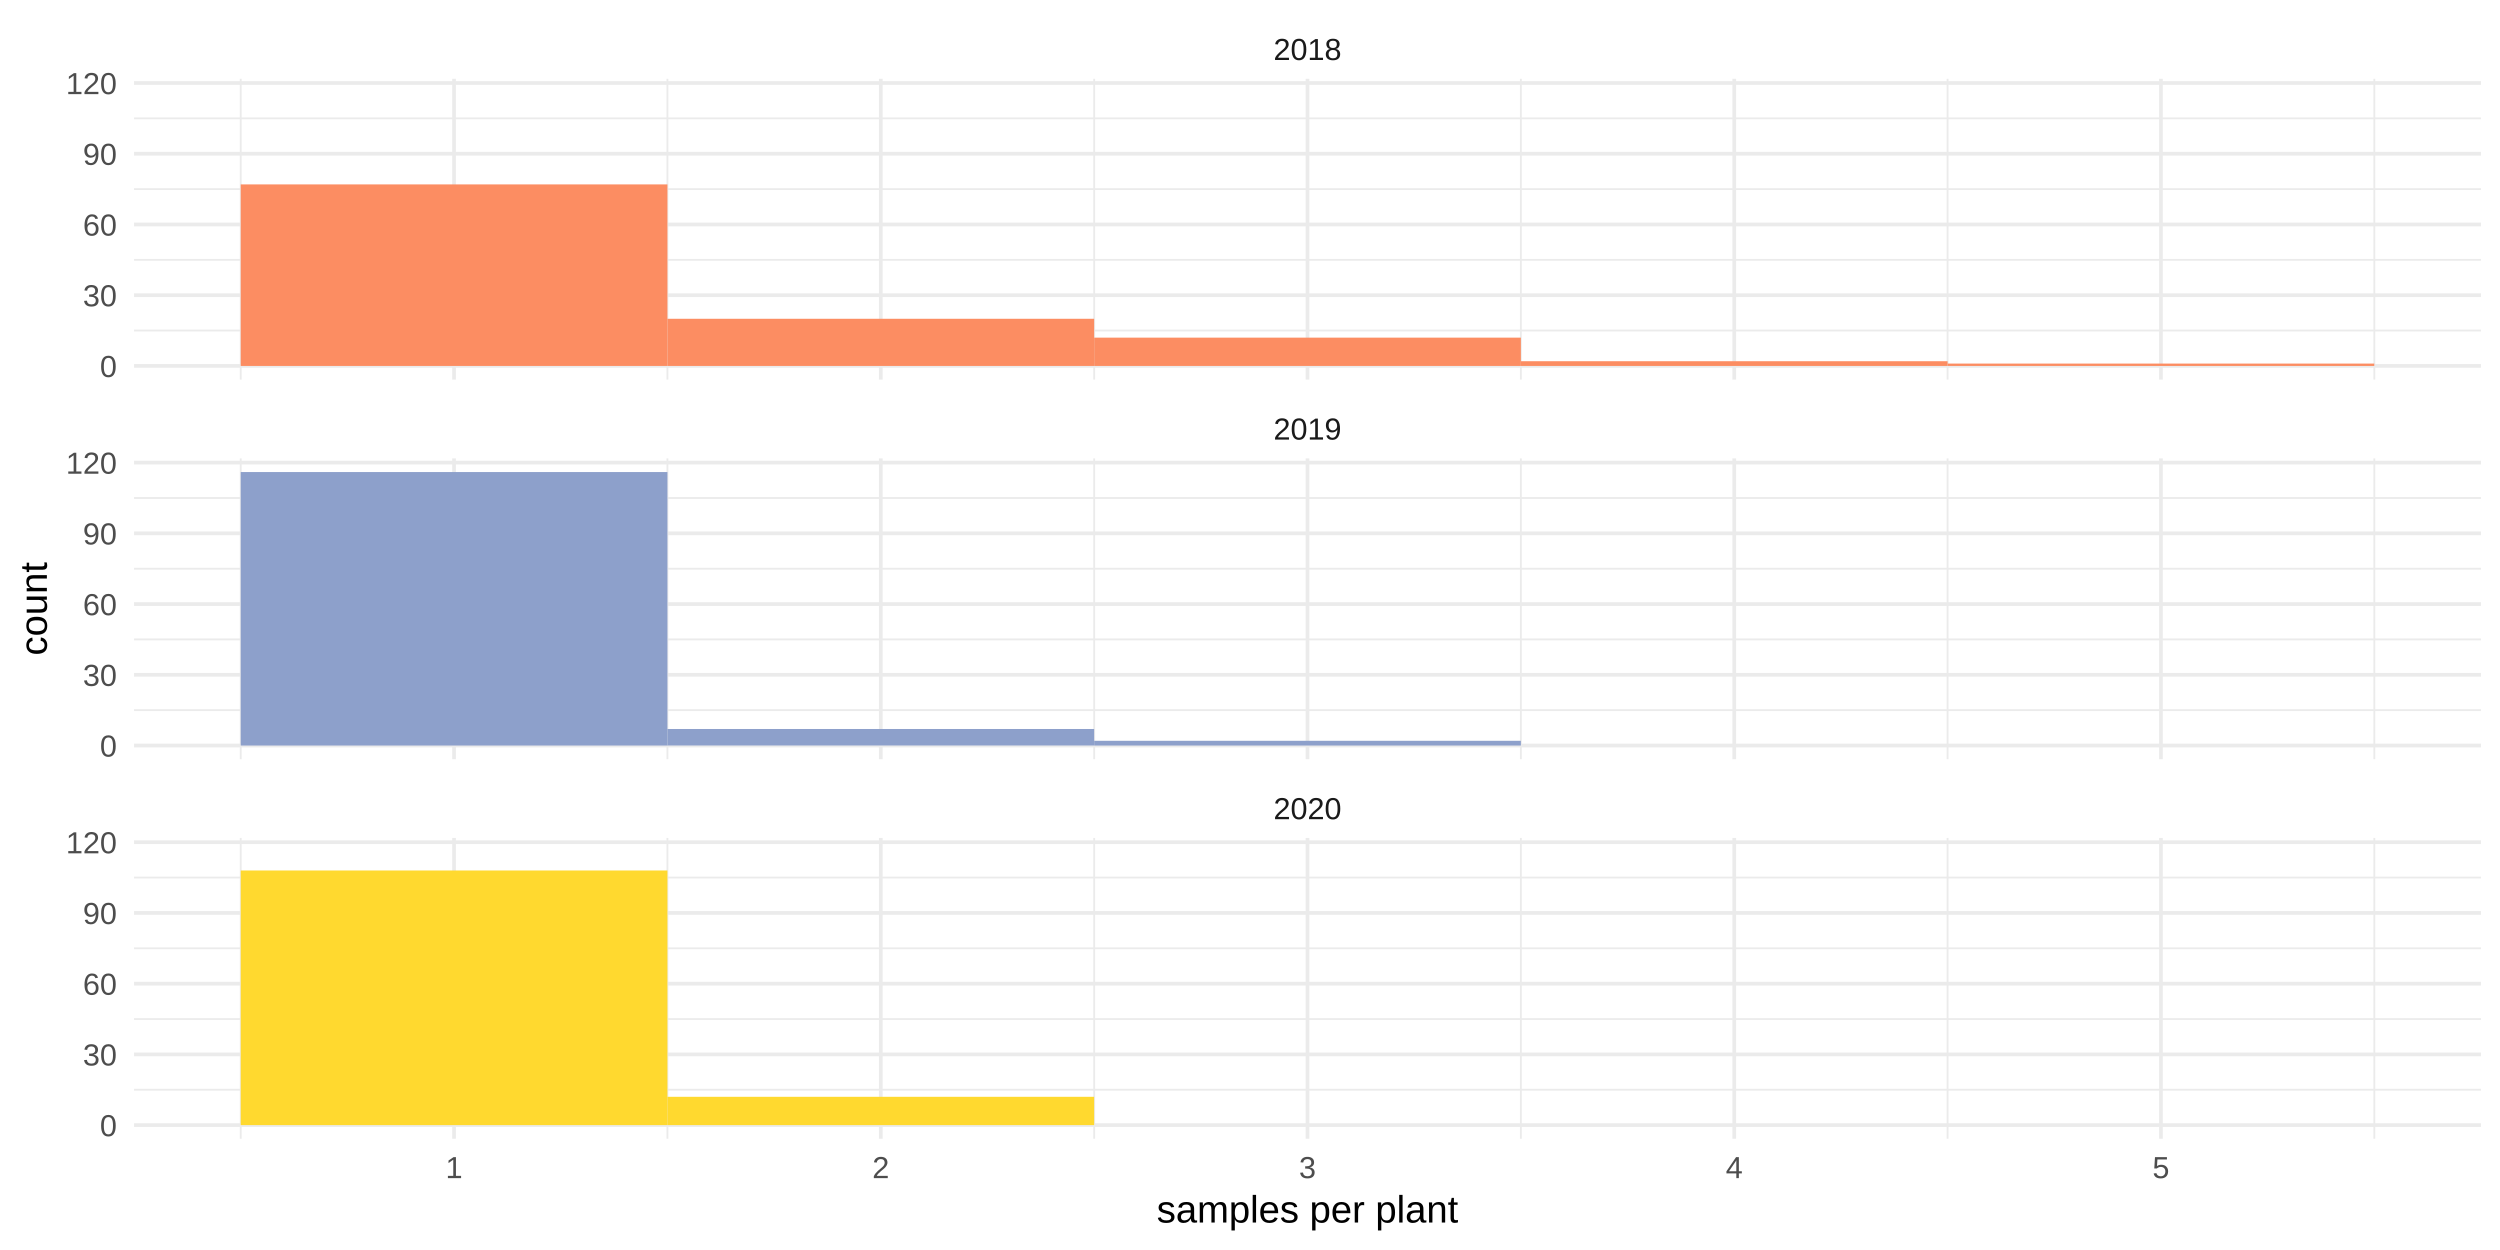
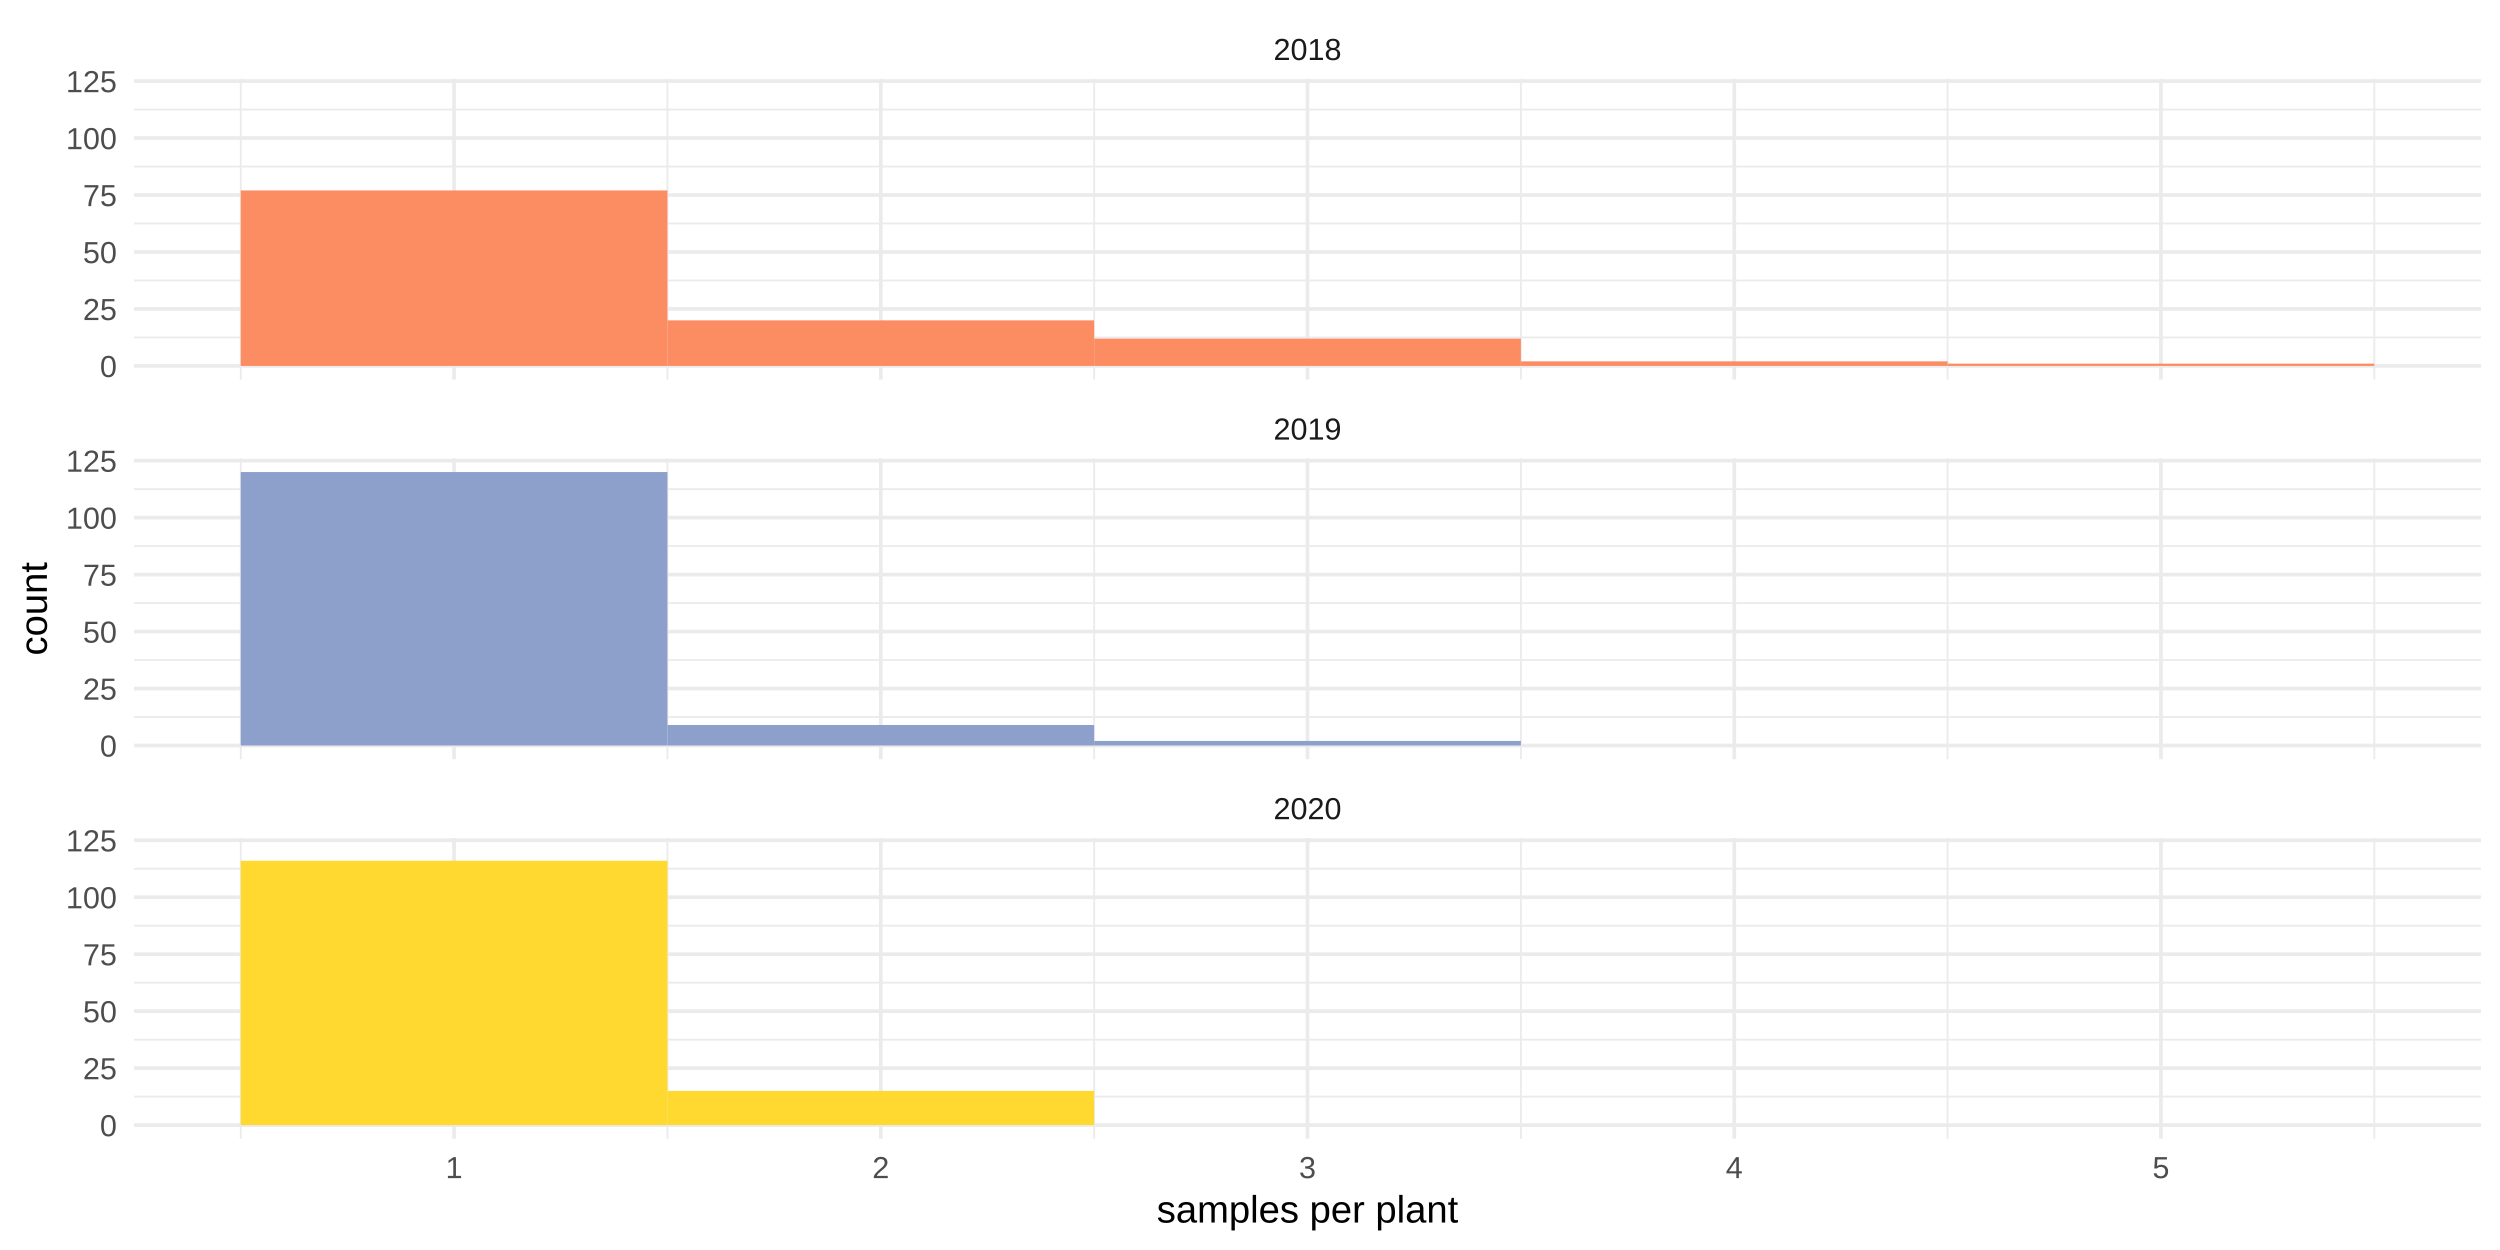
<svg xmlns="http://www.w3.org/2000/svg" class="svglite" width="720.00pt" height="360.00pt" viewBox="0 0 720.00 360.00">
  <defs>
    <style type="text/css">
    .svglite line, .svglite polyline, .svglite polygon, .svglite path, .svglite rect, .svglite circle {
      fill: none;
      stroke: #000000;
      stroke-linecap: round;
      stroke-linejoin: round;
      stroke-miterlimit: 10.00;
    }
    .svglite text {
      white-space: pre;
    }
  </style>
  </defs>
  <rect width="100%" height="100%" style="stroke: none; fill: #FFFFFF;" />
  <defs>
    <clipPath id="cpMC4wMHw3MjAuMDB8MC4wMHwzNjAuMDA=">
      <rect x="0.00" y="0.00" width="720.00" height="360.00" />
    </clipPath>
  </defs>
  <g clip-path="url(#cpMC4wMHw3MjAuMDB8MC4wMHwzNjAuMDA=)">
</g>
  <defs>
    <clipPath id="cpMzguNjB8NzE0LjUyfDIyLjY5fDEwOS4zMg==">
      <rect x="38.60" y="22.69" width="675.92" height="86.63" />
    </clipPath>
  </defs>
  <g clip-path="url(#cpMzguNjB8NzE0LjUyfDIyLjY5fDEwOS4zMg==)">
-     <polyline points="38.60,95.20 714.52,95.20 " style="stroke-width: 0.53; stroke: #EBEBEB; stroke-linecap: butt;" />
-     <polyline points="38.60,74.83 714.52,74.83 " style="stroke-width: 0.53; stroke: #EBEBEB; stroke-linecap: butt;" />
-     <polyline points="38.60,54.46 714.52,54.46 " style="stroke-width: 0.53; stroke: #EBEBEB; stroke-linecap: butt;" />
-     <polyline points="38.60,34.09 714.52,34.09 " style="stroke-width: 0.53; stroke: #EBEBEB; stroke-linecap: butt;" />
+     <polyline points="38.60,97.18 714.52,97.18 " style="stroke-width: 0.53; stroke: #EBEBEB; stroke-linecap: butt;" />
+     <polyline points="38.60,80.77 714.52,80.77 " style="stroke-width: 0.53; stroke: #EBEBEB; stroke-linecap: butt;" />
+     <polyline points="38.60,64.36 714.52,64.36 " style="stroke-width: 0.53; stroke: #EBEBEB; stroke-linecap: butt;" />
+     <polyline points="38.60,47.96 714.52,47.96 " style="stroke-width: 0.53; stroke: #EBEBEB; stroke-linecap: butt;" />
+     <polyline points="38.60,31.55 714.52,31.55 " style="stroke-width: 0.53; stroke: #EBEBEB; stroke-linecap: butt;" />
    <polyline points="69.33,109.32 69.33,22.69 " style="stroke-width: 0.53; stroke: #EBEBEB; stroke-linecap: butt;" />
    <polyline points="192.22,109.32 192.22,22.69 " style="stroke-width: 0.53; stroke: #EBEBEB; stroke-linecap: butt;" />
    <polyline points="315.12,109.32 315.12,22.69 " style="stroke-width: 0.53; stroke: #EBEBEB; stroke-linecap: butt;" />
    <polyline points="438.01,109.32 438.01,22.69 " style="stroke-width: 0.53; stroke: #EBEBEB; stroke-linecap: butt;" />
    <polyline points="560.90,109.32 560.90,22.69 " style="stroke-width: 0.53; stroke: #EBEBEB; stroke-linecap: butt;" />
    <polyline points="683.80,109.32 683.80,22.69 " style="stroke-width: 0.53; stroke: #EBEBEB; stroke-linecap: butt;" />
    <polyline points="38.60,105.38 714.52,105.38 " style="stroke-width: 1.07; stroke: #EBEBEB; stroke-linecap: butt;" />
-     <polyline points="38.60,85.02 714.52,85.02 " style="stroke-width: 1.07; stroke: #EBEBEB; stroke-linecap: butt;" />
-     <polyline points="38.60,64.65 714.52,64.65 " style="stroke-width: 1.07; stroke: #EBEBEB; stroke-linecap: butt;" />
-     <polyline points="38.60,44.28 714.52,44.28 " style="stroke-width: 1.07; stroke: #EBEBEB; stroke-linecap: butt;" />
-     <polyline points="38.60,23.91 714.52,23.91 " style="stroke-width: 1.07; stroke: #EBEBEB; stroke-linecap: butt;" />
+     <polyline points="38.60,88.98 714.52,88.98 " style="stroke-width: 1.07; stroke: #EBEBEB; stroke-linecap: butt;" />
+     <polyline points="38.60,72.57 714.52,72.57 " style="stroke-width: 1.07; stroke: #EBEBEB; stroke-linecap: butt;" />
+     <polyline points="38.60,56.16 714.52,56.16 " style="stroke-width: 1.07; stroke: #EBEBEB; stroke-linecap: butt;" />
+     <polyline points="38.60,39.75 714.52,39.75 " style="stroke-width: 1.07; stroke: #EBEBEB; stroke-linecap: butt;" />
+     <polyline points="38.60,23.34 714.52,23.34 " style="stroke-width: 1.07; stroke: #EBEBEB; stroke-linecap: butt;" />
    <polyline points="130.77,109.32 130.77,22.69 " style="stroke-width: 1.07; stroke: #EBEBEB; stroke-linecap: butt;" />
    <polyline points="253.67,109.32 253.67,22.69 " style="stroke-width: 1.07; stroke: #EBEBEB; stroke-linecap: butt;" />
    <polyline points="376.56,109.32 376.56,22.69 " style="stroke-width: 1.07; stroke: #EBEBEB; stroke-linecap: butt;" />
    <polyline points="499.46,109.32 499.46,22.69 " style="stroke-width: 1.07; stroke: #EBEBEB; stroke-linecap: butt;" />
    <polyline points="622.35,109.32 622.35,22.69 " style="stroke-width: 1.07; stroke: #EBEBEB; stroke-linecap: butt;" />
-     <rect x="69.33" y="53.11" width="122.89" height="52.28" style="stroke-width: 1.07; stroke: none; stroke-linecap: butt; stroke-linejoin: miter; fill: #FC8D62;" />
-     <rect x="192.22" y="91.81" width="122.89" height="13.58" style="stroke-width: 1.07; stroke: none; stroke-linecap: butt; stroke-linejoin: miter; fill: #FC8D62;" />
-     <rect x="315.12" y="97.24" width="122.89" height="8.15" style="stroke-width: 1.07; stroke: none; stroke-linecap: butt; stroke-linejoin: miter; fill: #FC8D62;" />
-     <rect x="438.01" y="104.03" width="122.89" height="1.36" style="stroke-width: 1.07; stroke: none; stroke-linecap: butt; stroke-linejoin: miter; fill: #FC8D62;" />
-     <rect x="560.90" y="104.71" width="122.89" height="0.68" style="stroke-width: 1.07; stroke: none; stroke-linecap: butt; stroke-linejoin: miter; fill: #FC8D62;" />
+     <rect x="69.33" y="54.85" width="122.89" height="50.54" style="stroke-width: 1.07; stroke: none; stroke-linecap: butt; stroke-linejoin: miter; fill: #FC8D62;" />
+     <rect x="192.22" y="92.26" width="122.89" height="13.13" style="stroke-width: 1.07; stroke: none; stroke-linecap: butt; stroke-linejoin: miter; fill: #FC8D62;" />
+     <rect x="315.12" y="97.51" width="122.89" height="7.88" style="stroke-width: 1.07; stroke: none; stroke-linecap: butt; stroke-linejoin: miter; fill: #FC8D62;" />
+     <rect x="438.01" y="104.07" width="122.89" height="1.31" style="stroke-width: 1.07; stroke: none; stroke-linecap: butt; stroke-linejoin: miter; fill: #FC8D62;" />
+     <rect x="560.90" y="104.73" width="122.89" height="0.66" style="stroke-width: 1.07; stroke: none; stroke-linecap: butt; stroke-linejoin: miter; fill: #FC8D62;" />
  </g>
  <g clip-path="url(#cpMC4wMHw3MjAuMDB8MC4wMHwzNjAuMDA=)">
</g>
  <defs>
    <clipPath id="cpMzguNjB8NzE0LjUyfDEzMi4wMXwyMTguNjQ=">
      <rect x="38.60" y="132.01" width="675.92" height="86.63" />
    </clipPath>
  </defs>
  <g clip-path="url(#cpMzguNjB8NzE0LjUyfDEzMi4wMXwyMTguNjQ=)">
-     <polyline points="38.60,204.52 714.52,204.52 " style="stroke-width: 0.53; stroke: #EBEBEB; stroke-linecap: butt;" />
-     <polyline points="38.60,184.15 714.52,184.15 " style="stroke-width: 0.53; stroke: #EBEBEB; stroke-linecap: butt;" />
-     <polyline points="38.60,163.79 714.52,163.79 " style="stroke-width: 0.53; stroke: #EBEBEB; stroke-linecap: butt;" />
-     <polyline points="38.60,143.42 714.52,143.42 " style="stroke-width: 0.53; stroke: #EBEBEB; stroke-linecap: butt;" />
+     <polyline points="38.60,206.50 714.52,206.50 " style="stroke-width: 0.53; stroke: #EBEBEB; stroke-linecap: butt;" />
+     <polyline points="38.60,190.09 714.52,190.09 " style="stroke-width: 0.53; stroke: #EBEBEB; stroke-linecap: butt;" />
+     <polyline points="38.60,173.69 714.52,173.69 " style="stroke-width: 0.53; stroke: #EBEBEB; stroke-linecap: butt;" />
+     <polyline points="38.60,157.28 714.52,157.28 " style="stroke-width: 0.53; stroke: #EBEBEB; stroke-linecap: butt;" />
+     <polyline points="38.60,140.87 714.52,140.87 " style="stroke-width: 0.53; stroke: #EBEBEB; stroke-linecap: butt;" />
    <polyline points="69.33,218.64 69.33,132.01 " style="stroke-width: 0.53; stroke: #EBEBEB; stroke-linecap: butt;" />
    <polyline points="192.22,218.64 192.22,132.01 " style="stroke-width: 0.53; stroke: #EBEBEB; stroke-linecap: butt;" />
    <polyline points="315.12,218.64 315.12,132.01 " style="stroke-width: 0.53; stroke: #EBEBEB; stroke-linecap: butt;" />
    <polyline points="438.01,218.64 438.01,132.01 " style="stroke-width: 0.53; stroke: #EBEBEB; stroke-linecap: butt;" />
    <polyline points="560.90,218.64 560.90,132.01 " style="stroke-width: 0.53; stroke: #EBEBEB; stroke-linecap: butt;" />
    <polyline points="683.80,218.64 683.80,132.01 " style="stroke-width: 0.53; stroke: #EBEBEB; stroke-linecap: butt;" />
    <polyline points="38.60,214.71 714.52,214.71 " style="stroke-width: 1.07; stroke: #EBEBEB; stroke-linecap: butt;" />
-     <polyline points="38.60,194.34 714.52,194.34 " style="stroke-width: 1.07; stroke: #EBEBEB; stroke-linecap: butt;" />
-     <polyline points="38.60,173.97 714.52,173.97 " style="stroke-width: 1.07; stroke: #EBEBEB; stroke-linecap: butt;" />
-     <polyline points="38.60,153.60 714.52,153.60 " style="stroke-width: 1.07; stroke: #EBEBEB; stroke-linecap: butt;" />
-     <polyline points="38.60,133.23 714.52,133.23 " style="stroke-width: 1.07; stroke: #EBEBEB; stroke-linecap: butt;" />
+     <polyline points="38.60,198.30 714.52,198.30 " style="stroke-width: 1.07; stroke: #EBEBEB; stroke-linecap: butt;" />
+     <polyline points="38.60,181.89 714.52,181.89 " style="stroke-width: 1.07; stroke: #EBEBEB; stroke-linecap: butt;" />
+     <polyline points="38.60,165.48 714.52,165.48 " style="stroke-width: 1.07; stroke: #EBEBEB; stroke-linecap: butt;" />
+     <polyline points="38.60,149.07 714.52,149.07 " style="stroke-width: 1.07; stroke: #EBEBEB; stroke-linecap: butt;" />
+     <polyline points="38.60,132.67 714.52,132.67 " style="stroke-width: 1.07; stroke: #EBEBEB; stroke-linecap: butt;" />
    <polyline points="130.77,218.64 130.77,132.01 " style="stroke-width: 1.07; stroke: #EBEBEB; stroke-linecap: butt;" />
    <polyline points="253.67,218.64 253.67,132.01 " style="stroke-width: 1.07; stroke: #EBEBEB; stroke-linecap: butt;" />
    <polyline points="376.56,218.64 376.56,132.01 " style="stroke-width: 1.07; stroke: #EBEBEB; stroke-linecap: butt;" />
    <polyline points="499.46,218.64 499.46,132.01 " style="stroke-width: 1.07; stroke: #EBEBEB; stroke-linecap: butt;" />
    <polyline points="622.35,218.64 622.35,132.01 " style="stroke-width: 1.07; stroke: #EBEBEB; stroke-linecap: butt;" />
    <rect x="69.33" y="135.95" width="122.89" height="78.76" style="stroke-width: 1.07; stroke: none; stroke-linecap: butt; stroke-linejoin: miter; fill: #8DA0CB;" />
-     <rect x="192.22" y="209.95" width="122.89" height="4.75" style="stroke-width: 1.07; stroke: none; stroke-linecap: butt; stroke-linejoin: miter; fill: #8DA0CB;" />
-     <rect x="315.12" y="213.35" width="122.89" height="1.36" style="stroke-width: 1.07; stroke: none; stroke-linecap: butt; stroke-linejoin: miter; fill: #8DA0CB;" />
+     <rect x="192.22" y="208.80" width="122.89" height="5.91" style="stroke-width: 1.07; stroke: none; stroke-linecap: butt; stroke-linejoin: miter; fill: #8DA0CB;" />
+     <rect x="315.12" y="213.39" width="122.89" height="1.31" style="stroke-width: 1.07; stroke: none; stroke-linecap: butt; stroke-linejoin: miter; fill: #8DA0CB;" />
    <rect x="438.01" y="214.71" width="122.89" height="0.00" style="stroke-width: 1.07; stroke: none; stroke-linecap: butt; stroke-linejoin: miter; fill: #8DA0CB;" />
    <rect x="560.90" y="214.71" width="122.89" height="0.00" style="stroke-width: 1.07; stroke: none; stroke-linecap: butt; stroke-linejoin: miter; fill: #8DA0CB;" />
  </g>
  <g clip-path="url(#cpMC4wMHw3MjAuMDB8MC4wMHwzNjAuMDA=)">
</g>
  <defs>
    <clipPath id="cpMzguNjB8NzE0LjUyfDI0MS4zM3wzMjcuOTc=">
      <rect x="38.60" y="241.33" width="675.92" height="86.63" />
    </clipPath>
  </defs>
  <g clip-path="url(#cpMzguNjB8NzE0LjUyfDI0MS4zM3wzMjcuOTc=)">
-     <polyline points="38.60,313.84 714.52,313.84 " style="stroke-width: 0.53; stroke: #EBEBEB; stroke-linecap: butt;" />
-     <polyline points="38.60,293.48 714.52,293.48 " style="stroke-width: 0.53; stroke: #EBEBEB; stroke-linecap: butt;" />
-     <polyline points="38.60,273.11 714.52,273.11 " style="stroke-width: 0.53; stroke: #EBEBEB; stroke-linecap: butt;" />
-     <polyline points="38.60,252.74 714.52,252.74 " style="stroke-width: 0.53; stroke: #EBEBEB; stroke-linecap: butt;" />
+     <polyline points="38.60,315.82 714.52,315.82 " style="stroke-width: 0.53; stroke: #EBEBEB; stroke-linecap: butt;" />
+     <polyline points="38.60,299.42 714.52,299.42 " style="stroke-width: 0.53; stroke: #EBEBEB; stroke-linecap: butt;" />
+     <polyline points="38.60,283.01 714.52,283.01 " style="stroke-width: 0.53; stroke: #EBEBEB; stroke-linecap: butt;" />
+     <polyline points="38.60,266.60 714.52,266.60 " style="stroke-width: 0.53; stroke: #EBEBEB; stroke-linecap: butt;" />
+     <polyline points="38.60,250.19 714.52,250.19 " style="stroke-width: 0.53; stroke: #EBEBEB; stroke-linecap: butt;" />
    <polyline points="69.33,327.97 69.33,241.33 " style="stroke-width: 0.53; stroke: #EBEBEB; stroke-linecap: butt;" />
    <polyline points="192.22,327.97 192.22,241.33 " style="stroke-width: 0.53; stroke: #EBEBEB; stroke-linecap: butt;" />
    <polyline points="315.12,327.97 315.12,241.33 " style="stroke-width: 0.53; stroke: #EBEBEB; stroke-linecap: butt;" />
    <polyline points="438.01,327.97 438.01,241.33 " style="stroke-width: 0.53; stroke: #EBEBEB; stroke-linecap: butt;" />
    <polyline points="560.90,327.97 560.90,241.33 " style="stroke-width: 0.53; stroke: #EBEBEB; stroke-linecap: butt;" />
    <polyline points="683.80,327.97 683.80,241.33 " style="stroke-width: 0.53; stroke: #EBEBEB; stroke-linecap: butt;" />
    <polyline points="38.60,324.03 714.52,324.03 " style="stroke-width: 1.07; stroke: #EBEBEB; stroke-linecap: butt;" />
-     <polyline points="38.60,303.66 714.52,303.66 " style="stroke-width: 1.07; stroke: #EBEBEB; stroke-linecap: butt;" />
-     <polyline points="38.60,283.29 714.52,283.29 " style="stroke-width: 1.07; stroke: #EBEBEB; stroke-linecap: butt;" />
-     <polyline points="38.60,262.92 714.52,262.92 " style="stroke-width: 1.07; stroke: #EBEBEB; stroke-linecap: butt;" />
-     <polyline points="38.60,242.56 714.52,242.56 " style="stroke-width: 1.07; stroke: #EBEBEB; stroke-linecap: butt;" />
+     <polyline points="38.60,307.62 714.52,307.62 " style="stroke-width: 1.07; stroke: #EBEBEB; stroke-linecap: butt;" />
+     <polyline points="38.60,291.21 714.52,291.21 " style="stroke-width: 1.07; stroke: #EBEBEB; stroke-linecap: butt;" />
+     <polyline points="38.60,274.80 714.52,274.80 " style="stroke-width: 1.07; stroke: #EBEBEB; stroke-linecap: butt;" />
+     <polyline points="38.60,258.40 714.52,258.40 " style="stroke-width: 1.07; stroke: #EBEBEB; stroke-linecap: butt;" />
+     <polyline points="38.60,241.99 714.52,241.99 " style="stroke-width: 1.07; stroke: #EBEBEB; stroke-linecap: butt;" />
    <polyline points="130.77,327.97 130.77,241.33 " style="stroke-width: 1.07; stroke: #EBEBEB; stroke-linecap: butt;" />
    <polyline points="253.67,327.97 253.67,241.33 " style="stroke-width: 1.07; stroke: #EBEBEB; stroke-linecap: butt;" />
    <polyline points="376.56,327.97 376.56,241.33 " style="stroke-width: 1.07; stroke: #EBEBEB; stroke-linecap: butt;" />
    <polyline points="499.46,327.97 499.46,241.33 " style="stroke-width: 1.07; stroke: #EBEBEB; stroke-linecap: butt;" />
    <polyline points="622.35,327.97 622.35,241.33 " style="stroke-width: 1.07; stroke: #EBEBEB; stroke-linecap: butt;" />
-     <rect x="69.33" y="250.70" width="122.89" height="73.33" style="stroke-width: 1.07; stroke: none; stroke-linecap: butt; stroke-linejoin: miter; fill: #FFD92F;" />
-     <rect x="192.22" y="315.88" width="122.89" height="8.15" style="stroke-width: 1.07; stroke: none; stroke-linecap: butt; stroke-linejoin: miter; fill: #FFD92F;" />
+     <rect x="69.33" y="247.90" width="122.89" height="76.13" style="stroke-width: 1.07; stroke: none; stroke-linecap: butt; stroke-linejoin: miter; fill: #FFD92F;" />
+     <rect x="192.22" y="314.18" width="122.89" height="9.84" style="stroke-width: 1.07; stroke: none; stroke-linecap: butt; stroke-linejoin: miter; fill: #FFD92F;" />
    <rect x="315.12" y="324.03" width="122.89" height="0.00" style="stroke-width: 1.07; stroke: none; stroke-linecap: butt; stroke-linejoin: miter; fill: #FFD92F;" />
    <rect x="438.01" y="324.03" width="122.89" height="0.00" style="stroke-width: 1.07; stroke: none; stroke-linecap: butt; stroke-linejoin: miter; fill: #FFD92F;" />
    <rect x="560.90" y="324.03" width="122.89" height="0.00" style="stroke-width: 1.07; stroke: none; stroke-linecap: butt; stroke-linejoin: miter; fill: #FFD92F;" />
  </g>
  <g clip-path="url(#cpMC4wMHw3MjAuMDB8MC4wMHwzNjAuMDA=)">
</g>
  <defs>
    <clipPath id="cpMzguNjB8NzE0LjUyfDIyNC4xMnwyNDEuMzM=">
      <rect x="38.60" y="224.12" width="675.92" height="17.21" />
    </clipPath>
  </defs>
  <g clip-path="url(#cpMzguNjB8NzE0LjUyfDIyNC4xMnwyNDEuMzM=)">
    <text x="376.56" y="235.94" text-anchor="middle" style="font-size: 8.80px;fill: #1A1A1A; font-family: &quot;Arial&quot;;">2020</text>
  </g>
  <g clip-path="url(#cpMC4wMHw3MjAuMDB8MC4wMHwzNjAuMDA=)">
</g>
  <defs>
    <clipPath id="cpMzguNjB8NzE0LjUyfDExNC44MHwxMzIuMDE=">
      <rect x="38.60" y="114.80" width="675.92" height="17.21" />
    </clipPath>
  </defs>
  <g clip-path="url(#cpMzguNjB8NzE0LjUyfDExNC44MHwxMzIuMDE=)">
    <text x="376.56" y="126.61" text-anchor="middle" style="font-size: 8.80px;fill: #1A1A1A; font-family: &quot;Arial&quot;;">2019</text>
  </g>
  <g clip-path="url(#cpMC4wMHw3MjAuMDB8MC4wMHwzNjAuMDA=)">
</g>
  <defs>
    <clipPath id="cpMzguNjB8NzE0LjUyfDUuNDh8MjIuNjk=">
      <rect x="38.60" y="5.48" width="675.92" height="17.21" />
    </clipPath>
  </defs>
  <g clip-path="url(#cpMzguNjB8NzE0LjUyfDUuNDh8MjIuNjk=)">
    <text x="376.56" y="17.29" text-anchor="middle" style="font-size: 8.80px;fill: #1A1A1A; font-family: &quot;Arial&quot;;">2018</text>
  </g>
  <g clip-path="url(#cpMC4wMHw3MjAuMDB8MC4wMHwzNjAuMDA=)">
    <text x="130.77" y="339.31" text-anchor="middle" style="font-size: 8.80px;fill: #4D4D4D; font-family: &quot;Arial&quot;;">1</text>
    <text x="253.67" y="339.31" text-anchor="middle" style="font-size: 8.80px;fill: #4D4D4D; font-family: &quot;Arial&quot;;">2</text>
    <text x="376.56" y="339.31" text-anchor="middle" style="font-size: 8.80px;fill: #4D4D4D; font-family: &quot;Arial&quot;;">3</text>
    <text x="499.46" y="339.31" text-anchor="middle" style="font-size: 8.80px;fill: #4D4D4D; font-family: &quot;Arial&quot;;">4</text>
    <text x="622.35" y="339.31" text-anchor="middle" style="font-size: 8.80px;fill: #4D4D4D; font-family: &quot;Arial&quot;;">5</text>
    <text x="33.67" y="108.59" text-anchor="end" style="font-size: 8.80px;fill: #4D4D4D; font-family: &quot;Arial&quot;;">0</text>
-     <text x="33.67" y="88.22" text-anchor="end" style="font-size: 8.80px;fill: #4D4D4D; font-family: &quot;Arial&quot;;">30</text>
-     <text x="33.67" y="67.86" text-anchor="end" style="font-size: 8.80px;fill: #4D4D4D; font-family: &quot;Arial&quot;;">60</text>
-     <text x="33.67" y="47.49" text-anchor="end" style="font-size: 8.80px;fill: #4D4D4D; font-family: &quot;Arial&quot;;">90</text>
-     <text x="33.67" y="27.12" text-anchor="end" style="font-size: 8.80px;fill: #4D4D4D; font-family: &quot;Arial&quot;;">120</text>
+     <text x="33.67" y="92.18" text-anchor="end" style="font-size: 8.80px;fill: #4D4D4D; font-family: &quot;Arial&quot;;">25</text>
+     <text x="33.67" y="75.78" text-anchor="end" style="font-size: 8.80px;fill: #4D4D4D; font-family: &quot;Arial&quot;;">50</text>
+     <text x="33.67" y="59.37" text-anchor="end" style="font-size: 8.80px;fill: #4D4D4D; font-family: &quot;Arial&quot;;">75</text>
+     <text x="33.67" y="42.96" text-anchor="end" style="font-size: 8.80px;fill: #4D4D4D; font-family: &quot;Arial&quot;;">100</text>
+     <text x="33.67" y="26.55" text-anchor="end" style="font-size: 8.80px;fill: #4D4D4D; font-family: &quot;Arial&quot;;">125</text>
    <text x="33.67" y="217.91" text-anchor="end" style="font-size: 8.80px;fill: #4D4D4D; font-family: &quot;Arial&quot;;">0</text>
-     <text x="33.67" y="197.55" text-anchor="end" style="font-size: 8.80px;fill: #4D4D4D; font-family: &quot;Arial&quot;;">30</text>
-     <text x="33.67" y="177.18" text-anchor="end" style="font-size: 8.80px;fill: #4D4D4D; font-family: &quot;Arial&quot;;">60</text>
-     <text x="33.67" y="156.81" text-anchor="end" style="font-size: 8.80px;fill: #4D4D4D; font-family: &quot;Arial&quot;;">90</text>
-     <text x="33.67" y="136.44" text-anchor="end" style="font-size: 8.80px;fill: #4D4D4D; font-family: &quot;Arial&quot;;">120</text>
+     <text x="33.67" y="201.51" text-anchor="end" style="font-size: 8.80px;fill: #4D4D4D; font-family: &quot;Arial&quot;;">25</text>
+     <text x="33.67" y="185.10" text-anchor="end" style="font-size: 8.80px;fill: #4D4D4D; font-family: &quot;Arial&quot;;">50</text>
+     <text x="33.67" y="168.69" text-anchor="end" style="font-size: 8.80px;fill: #4D4D4D; font-family: &quot;Arial&quot;;">75</text>
+     <text x="33.67" y="152.28" text-anchor="end" style="font-size: 8.80px;fill: #4D4D4D; font-family: &quot;Arial&quot;;">100</text>
+     <text x="33.67" y="135.87" text-anchor="end" style="font-size: 8.80px;fill: #4D4D4D; font-family: &quot;Arial&quot;;">125</text>
    <text x="33.67" y="327.24" text-anchor="end" style="font-size: 8.80px;fill: #4D4D4D; font-family: &quot;Arial&quot;;">0</text>
-     <text x="33.67" y="306.87" text-anchor="end" style="font-size: 8.80px;fill: #4D4D4D; font-family: &quot;Arial&quot;;">30</text>
-     <text x="33.67" y="286.50" text-anchor="end" style="font-size: 8.80px;fill: #4D4D4D; font-family: &quot;Arial&quot;;">60</text>
-     <text x="33.67" y="266.13" text-anchor="end" style="font-size: 8.80px;fill: #4D4D4D; font-family: &quot;Arial&quot;;">90</text>
-     <text x="33.67" y="245.76" text-anchor="end" style="font-size: 8.80px;fill: #4D4D4D; font-family: &quot;Arial&quot;;">120</text>
+     <text x="33.67" y="310.83" text-anchor="end" style="font-size: 8.80px;fill: #4D4D4D; font-family: &quot;Arial&quot;;">25</text>
+     <text x="33.67" y="294.42" text-anchor="end" style="font-size: 8.80px;fill: #4D4D4D; font-family: &quot;Arial&quot;;">50</text>
+     <text x="33.67" y="278.01" text-anchor="end" style="font-size: 8.80px;fill: #4D4D4D; font-family: &quot;Arial&quot;;">75</text>
+     <text x="33.67" y="261.60" text-anchor="end" style="font-size: 8.80px;fill: #4D4D4D; font-family: &quot;Arial&quot;;">100</text>
+     <text x="33.67" y="245.20" text-anchor="end" style="font-size: 8.80px;fill: #4D4D4D; font-family: &quot;Arial&quot;;">125</text>
    <text x="376.56" y="352.10" text-anchor="middle" style="font-size: 11.00px; font-family: &quot;Arial&quot;;">samples per plant</text>
    <text transform="translate(13.50,175.33) rotate(-90)" text-anchor="middle" style="font-size: 11.00px; font-family: &quot;Arial&quot;;">count</text>
  </g>
</svg>
